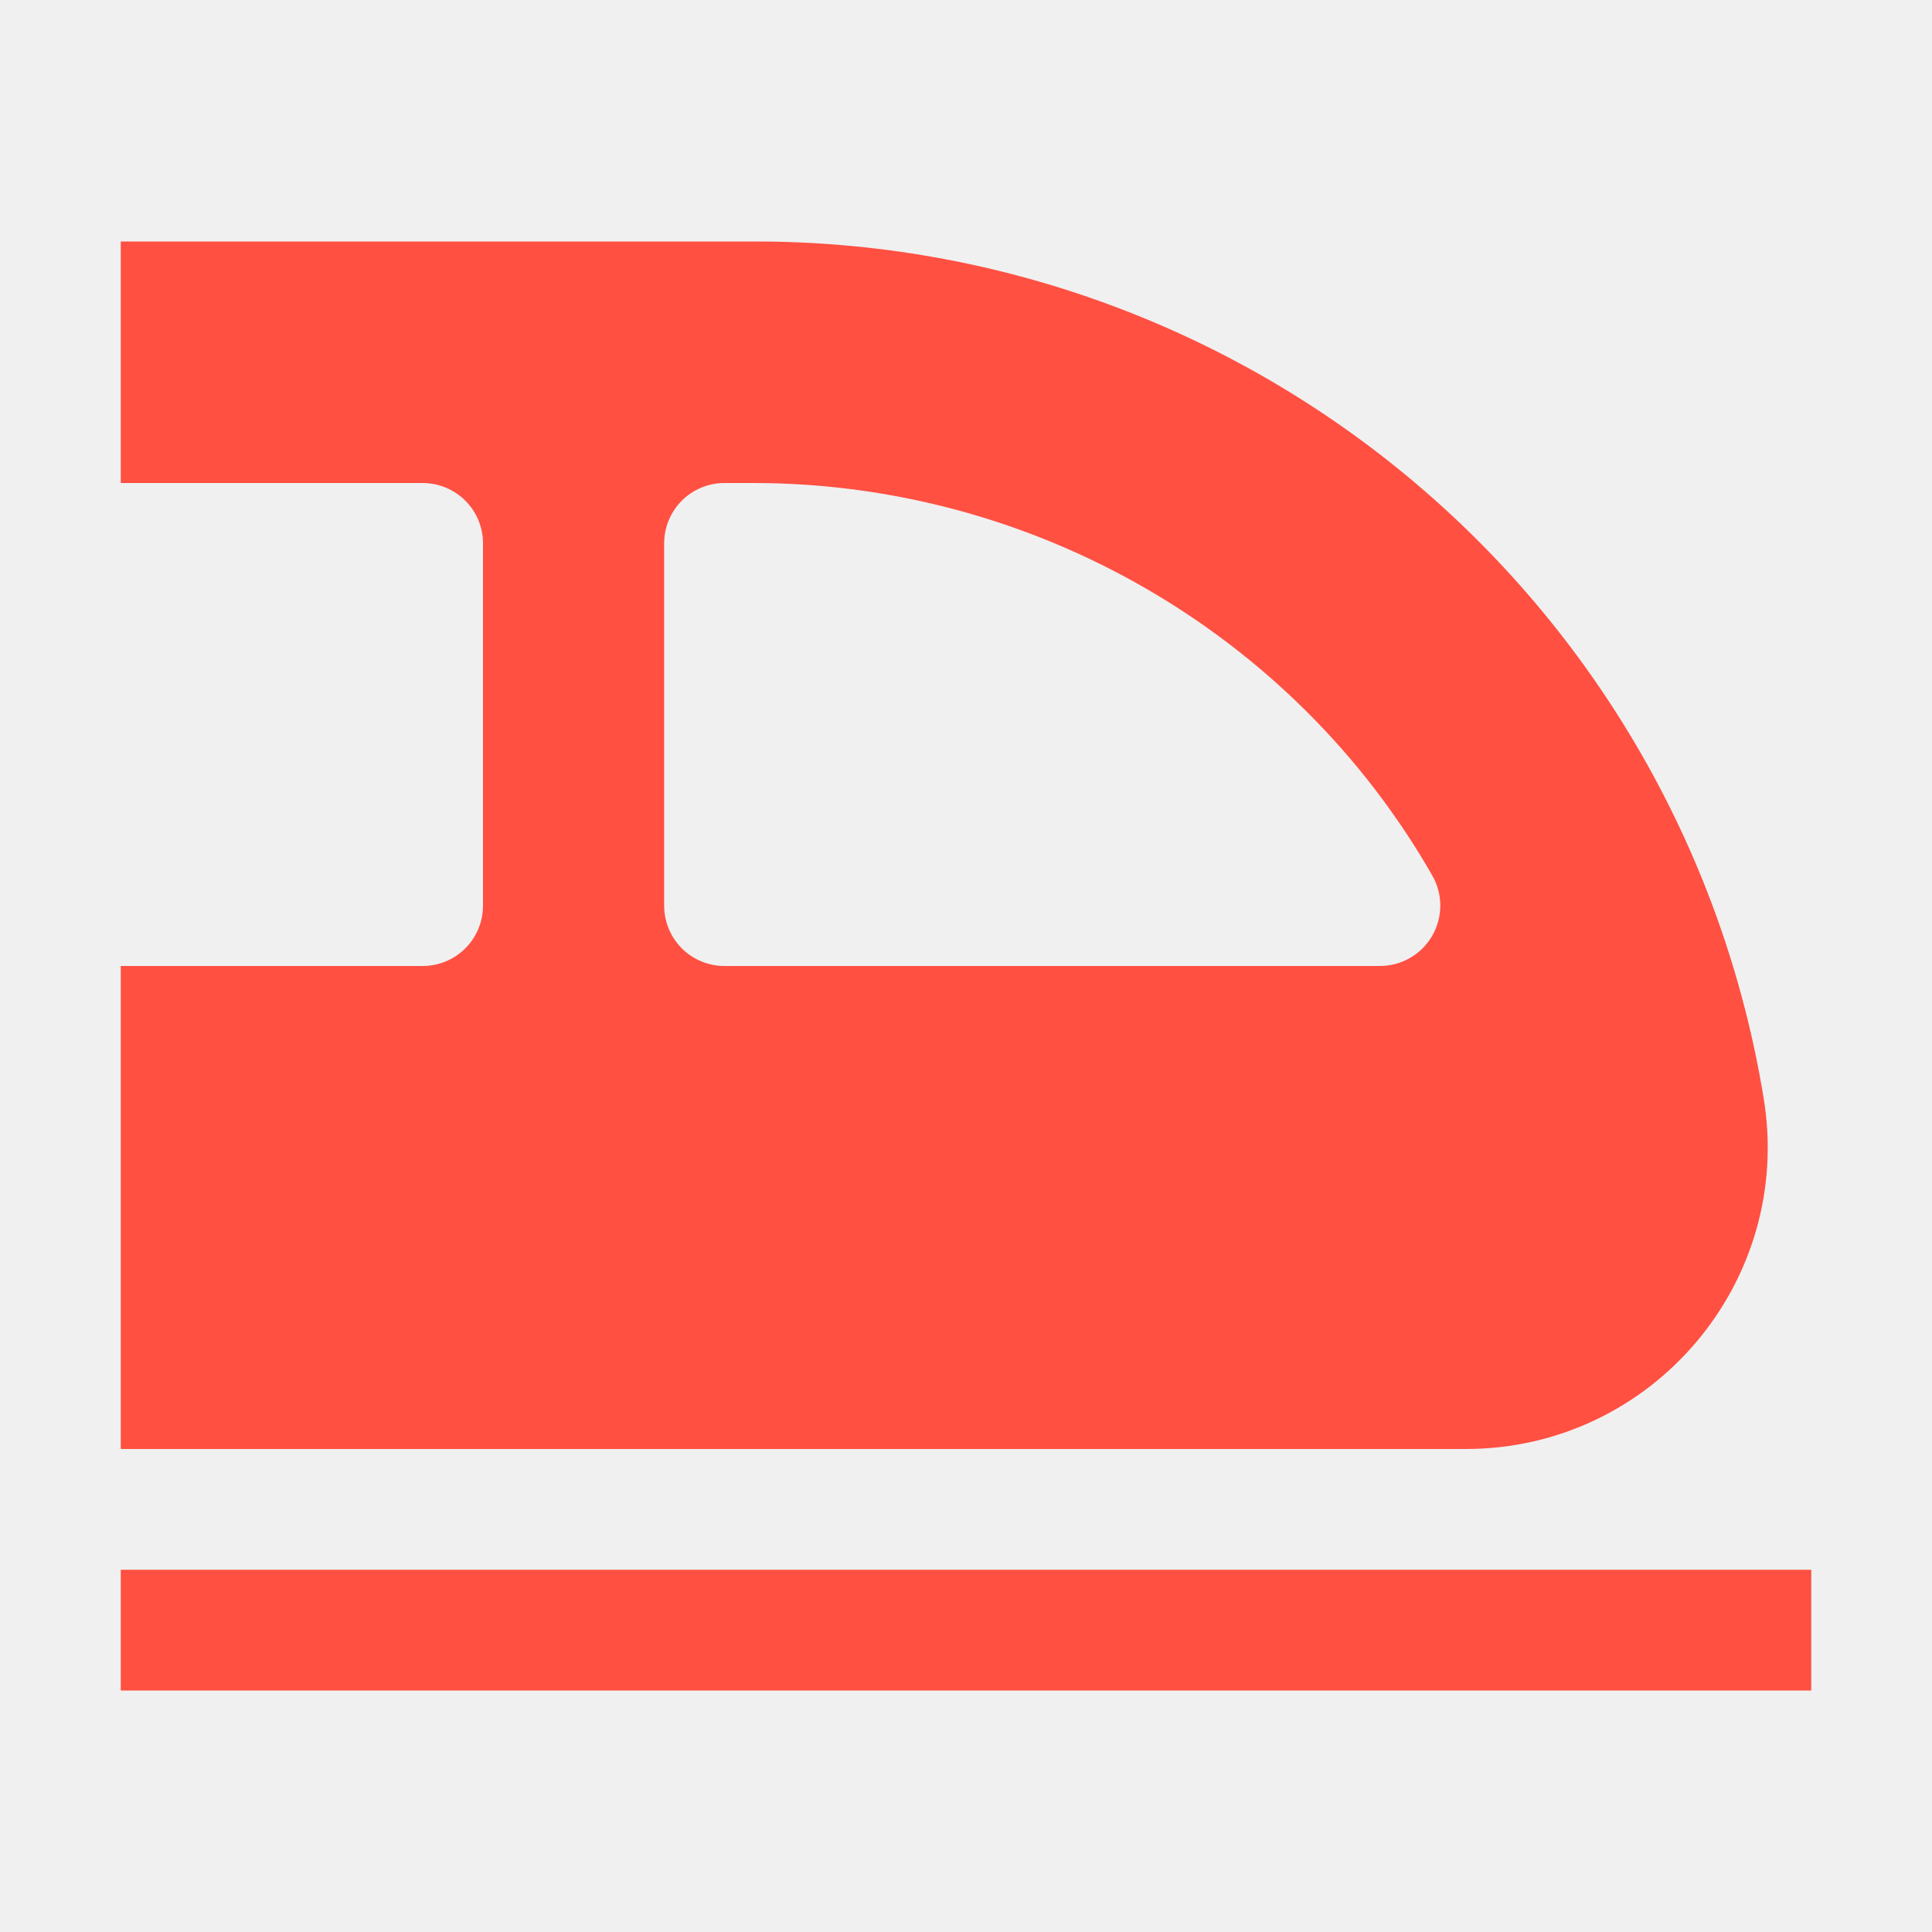
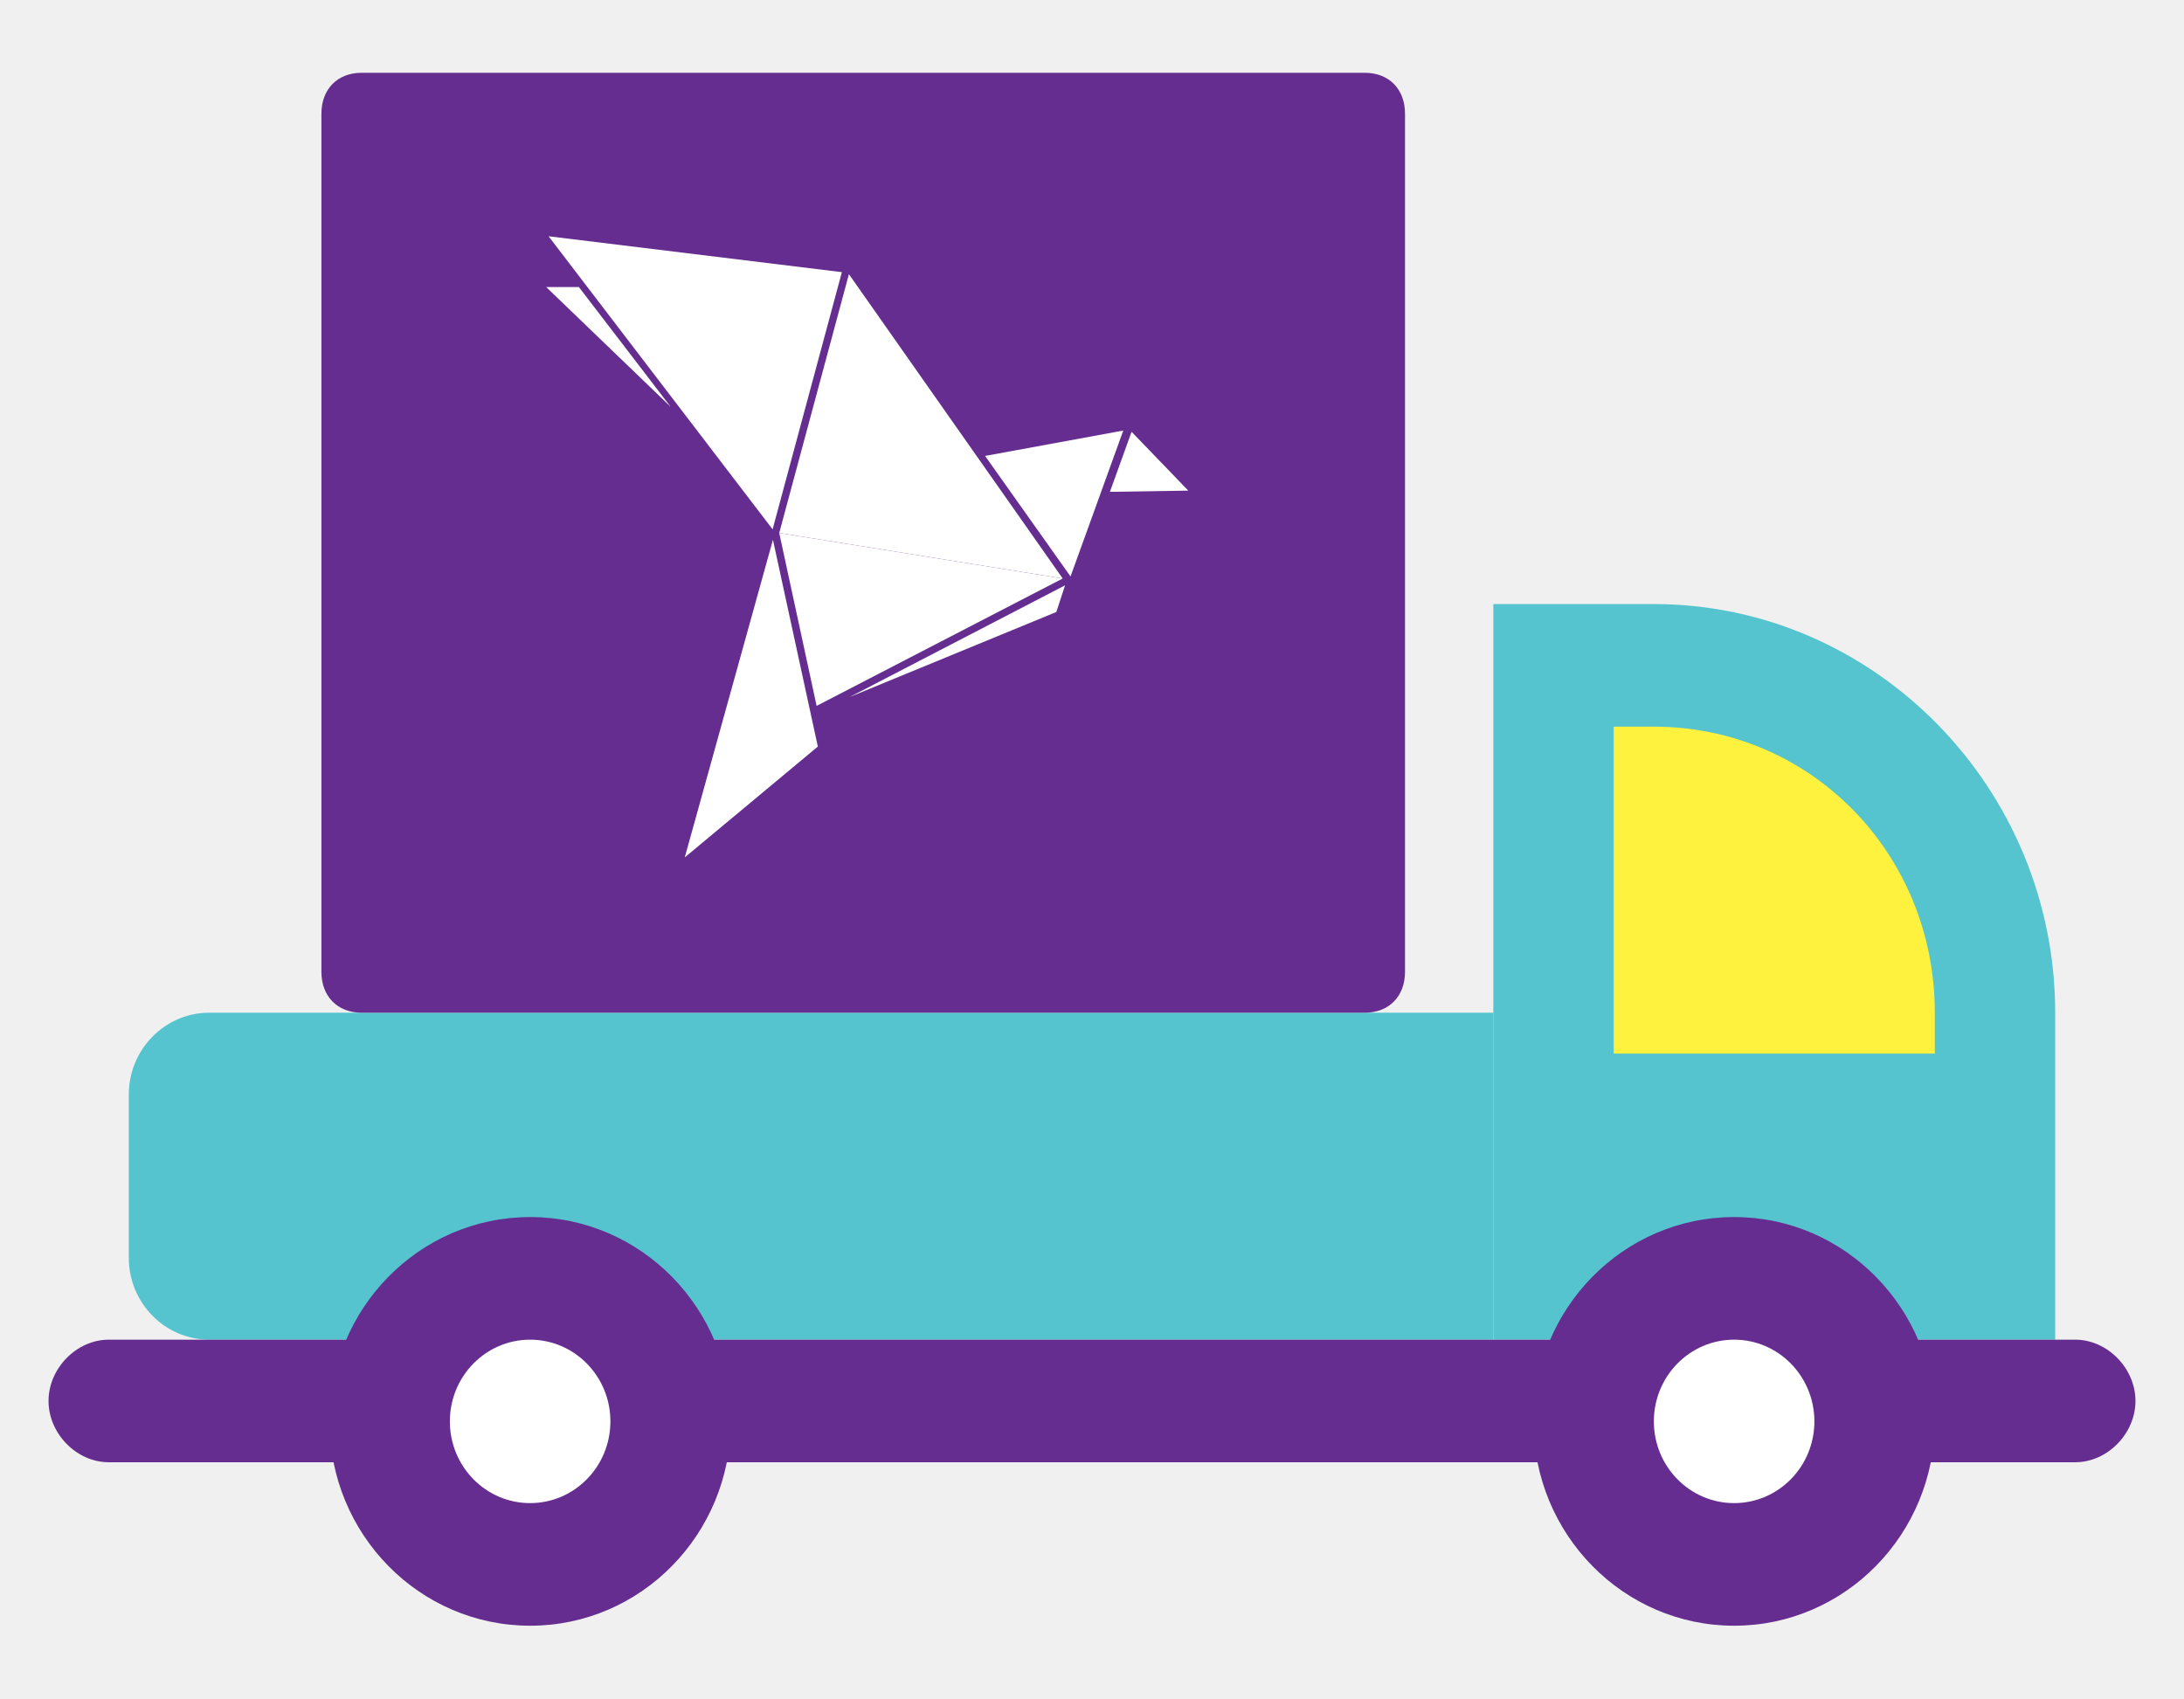
- <svg xmlns="http://www.w3.org/2000/svg" width="42" height="42" viewBox="0 0 42 42" fill="none">
-   <path d="M38.338 23.86C37.485 18.654 34.806 13.922 30.781 10.511C26.756 7.101 21.648 5.236 16.372 5.25H2.625V10.5H9.188C9.536 10.5 9.869 10.638 10.116 10.884C10.362 11.131 10.5 11.464 10.5 11.812V19.688C10.5 20.036 10.362 20.369 10.116 20.616C9.869 20.862 9.536 21 9.188 21H2.625V31.5H31.865C35.922 31.5 39.005 27.855 38.338 23.86ZM31.134 20.345C31.019 20.544 30.853 20.709 30.654 20.824C30.454 20.939 30.229 21 29.998 21H15.75C15.402 21 15.068 20.862 14.822 20.616C14.576 20.369 14.438 20.036 14.438 19.688V11.812C14.438 11.464 14.576 11.131 14.822 10.884C15.068 10.638 15.402 10.5 15.75 10.5H16.372C22.467 10.5 28.126 13.771 31.138 19.035C31.252 19.235 31.312 19.461 31.311 19.691C31.31 19.921 31.249 20.146 31.134 20.345ZM39.375 36.75H2.625V34.125H39.375V36.75Z" fill="#FF5042" />
+ <svg xmlns="http://www.w3.org/2000/svg" xmlns:xlink="http://www.w3.org/1999/xlink" width="90" height="70" fill="none">
+   <g clip-path="url(#A)">
+     <g fill="#56c4cf">
+       <path d="M61.539 55.21H8.616c-1.819 0-3.308-1.516-3.308-3.368v-6.737c0-1.853 1.488-3.368 3.308-3.368h52.923V55.21z" />
+       <path d="M61.538 24.895h6.615c9.096 0 16.539 7.579 16.539 16.842V55.21H61.538V24.895z" />
+     </g>
+     <path d="M66.5 43.42V29.947h1.654c6.45 0 11.577 5.221 11.577 11.789v1.684H66.5z" fill="#fff23e" />
+     <g fill="#652d90">
+       <path d="M85.519 60.263H4.481C3.158 60.263 2 59.084 2 57.737s1.158-2.526 2.481-2.526h81.038c1.323 0 2.481 1.179 2.481 2.526s-1.158 2.526-2.481 2.526z" />
+       <path d="M21.848 67c4.567 0 8.269-3.77 8.269-8.421s-3.702-8.421-8.269-8.421-8.269 3.77-8.269 8.421S17.281 67 21.848 67z" />
+     </g>
+     <use xlink:href="#B" fill="#fff" />
+     <path d="M71.462 67c4.567 0 8.269-3.77 8.269-8.421s-3.702-8.421-8.269-8.421-8.269 3.77-8.269 8.421S66.895 67 71.462 67z" fill="#652d90" />
+     <path d="M71.461 61.947c1.827 0 3.308-1.508 3.308-3.368s-1.481-3.368-3.308-3.368-3.308 1.508-3.308 3.368 1.481 3.368 3.308 3.368z" fill="#fff" />
+     <path d="M56.245 3H14.899c-.992 0-1.654.674-1.654 1.684v35.368c0 1.011.662 1.684 1.654 1.684h41.346c.992 0 1.654-.674 1.654-1.684V4.684c0-1.011-.662-1.684-1.654-1.684z" fill="#652d90" />
+     <g fill="#fff">
+       <path d="M32.111 21.964l1.541 7.127 10.14-5.249-11.681-1.877z" />
+       <path d="M34.983 11.299l-2.872 10.665 11.681 1.877-8.81-12.542zM22.606 9.737l12.087 1.479-2.855 10.599-9.231-12.077zm-.098 2.093h1.347l3.78 4.934-5.127-4.934zm21.607 11.927l-3.521-4.967 5.695-1.046-2.174 6.014zm-.583 1.463l.357-1.096-8.875 4.602 8.518-3.505zm-11.68-2.974l1.85 8.522-5.484 4.568 3.634-13.091zm13.887-1.976l3.229-.05-2.337-2.425-.893 2.475z" />
+     </g>
+   </g>
+   <defs>
+     <clipPath id="A">
+       <path fill="#fff" d="M0 0h90v70H0z" />
+     </clipPath>
+     <path id="B" d="M21.846 61.947c1.827 0 3.308-1.508 3.308-3.368s-1.481-3.368-3.308-3.368-3.308 1.508-3.308 3.368 1.481 3.368 3.308 3.368z" />
+   </defs>
</svg>
